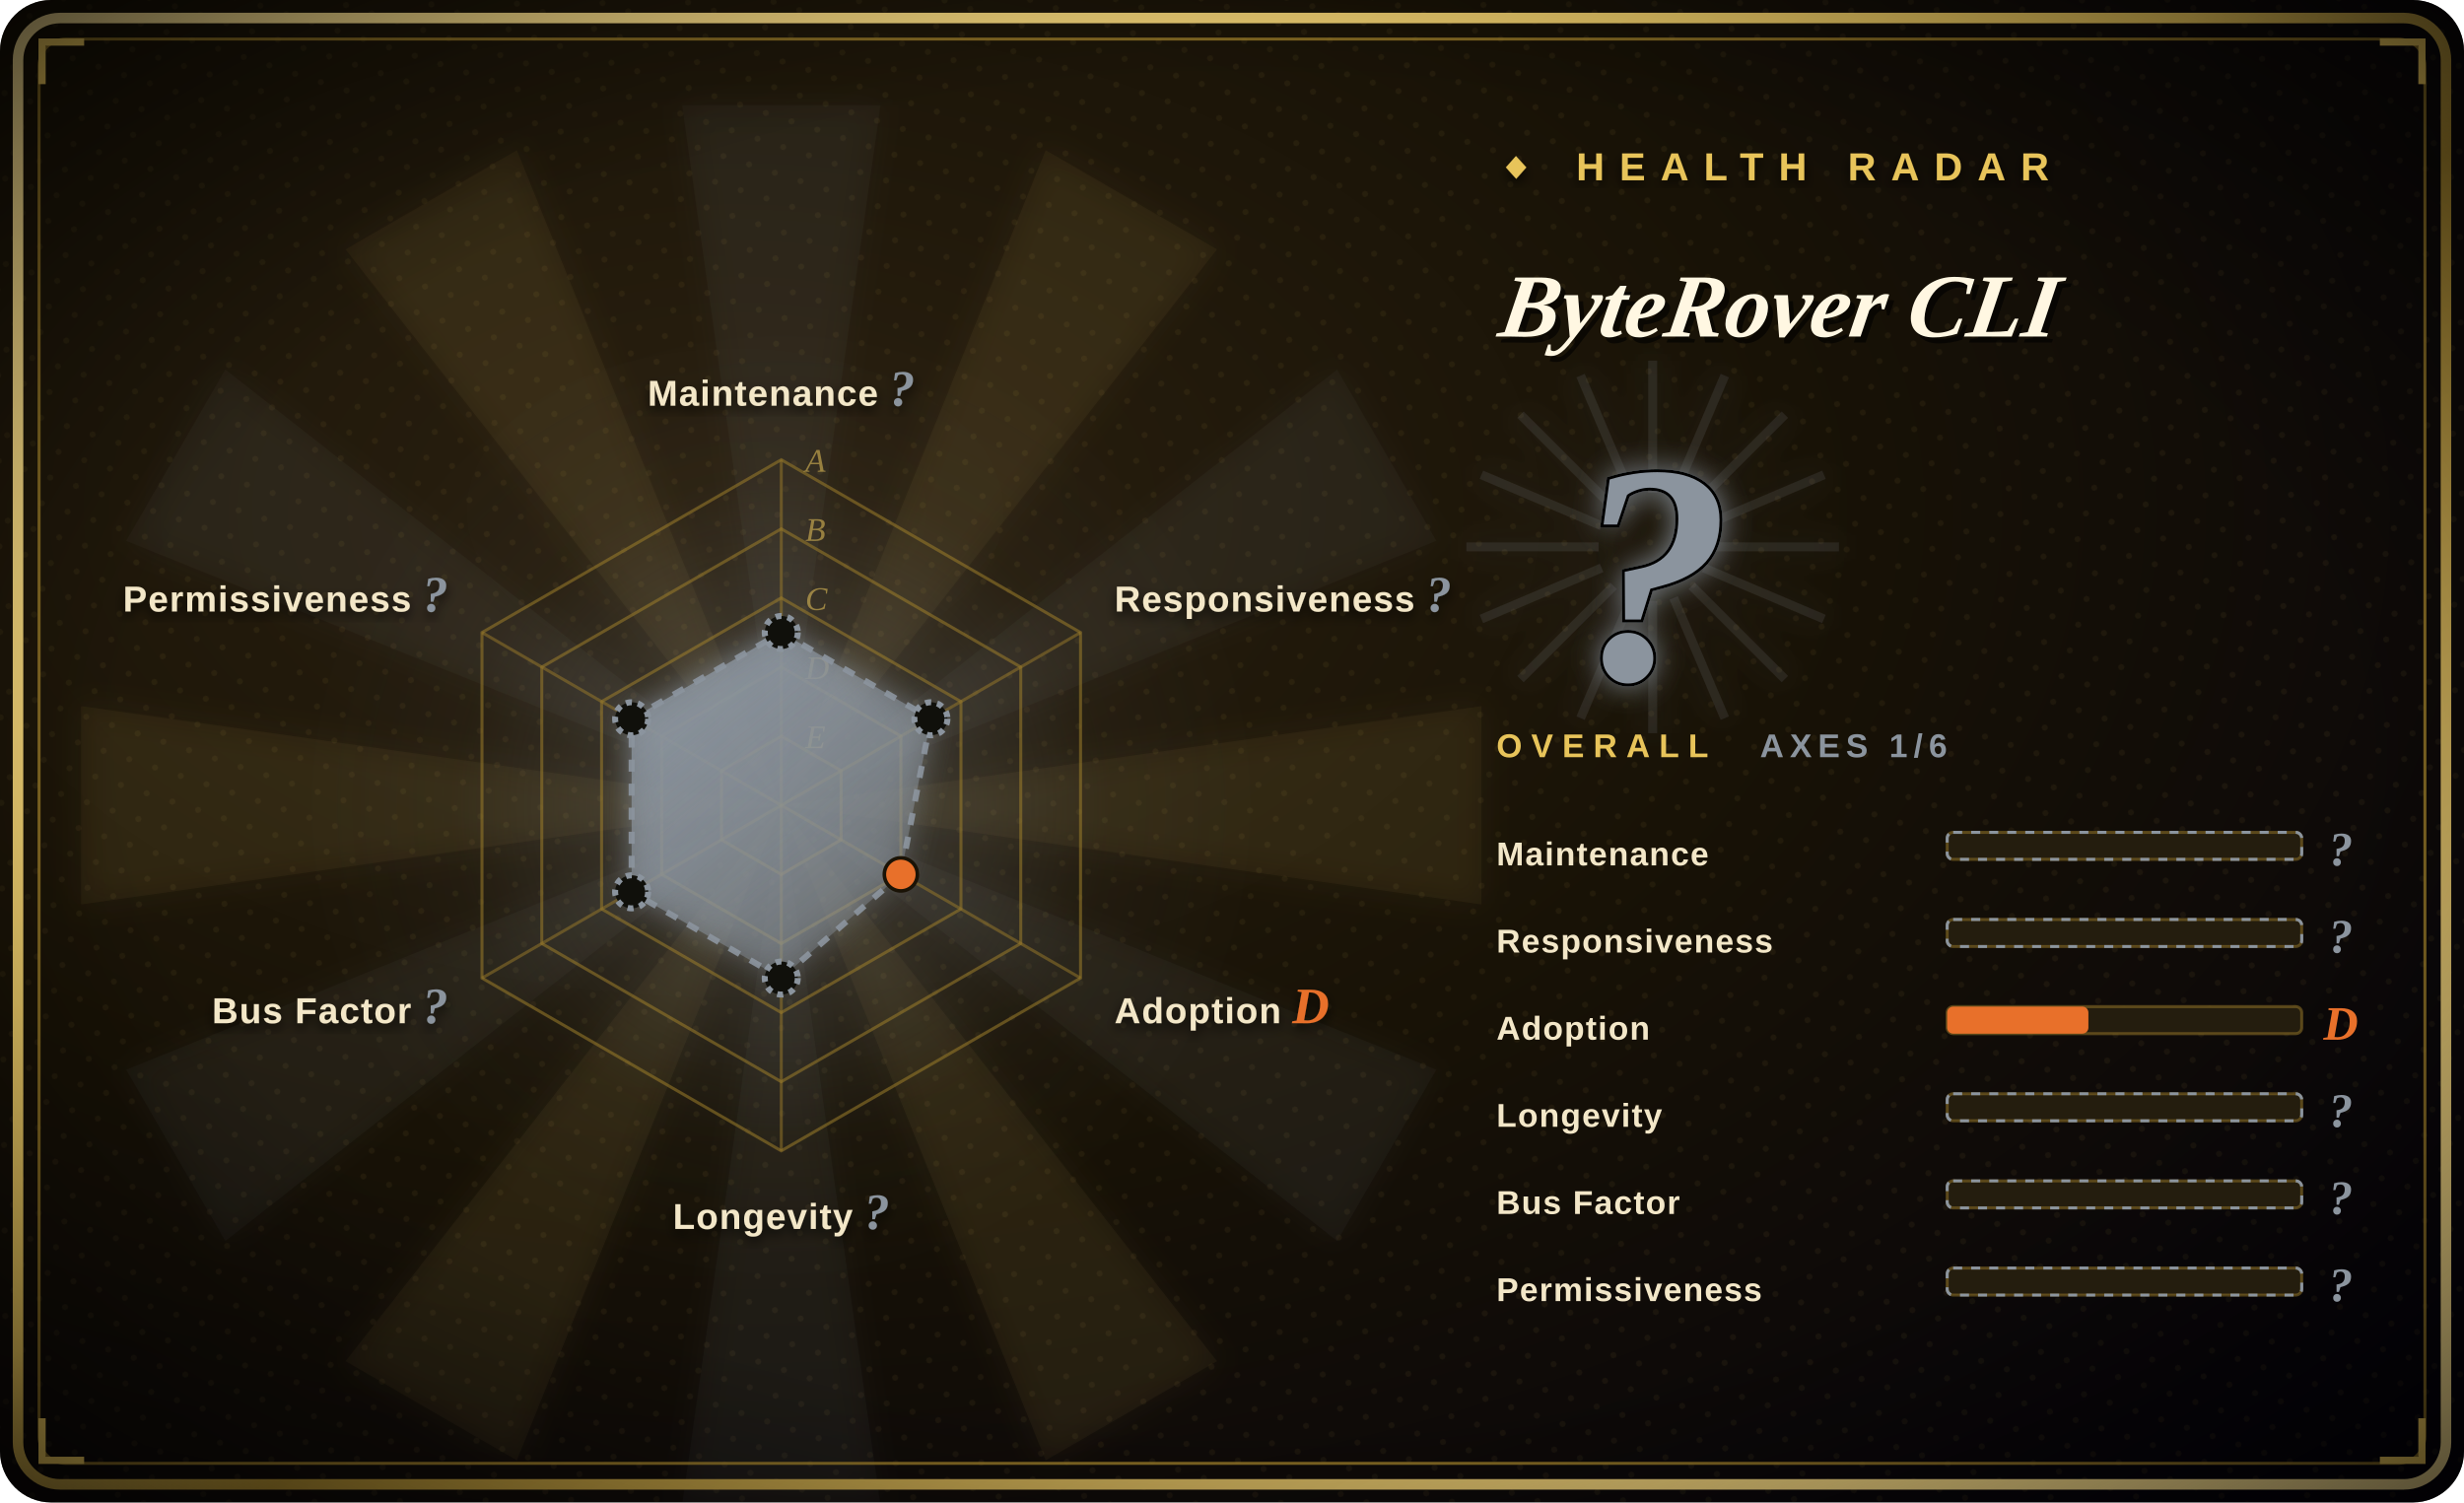
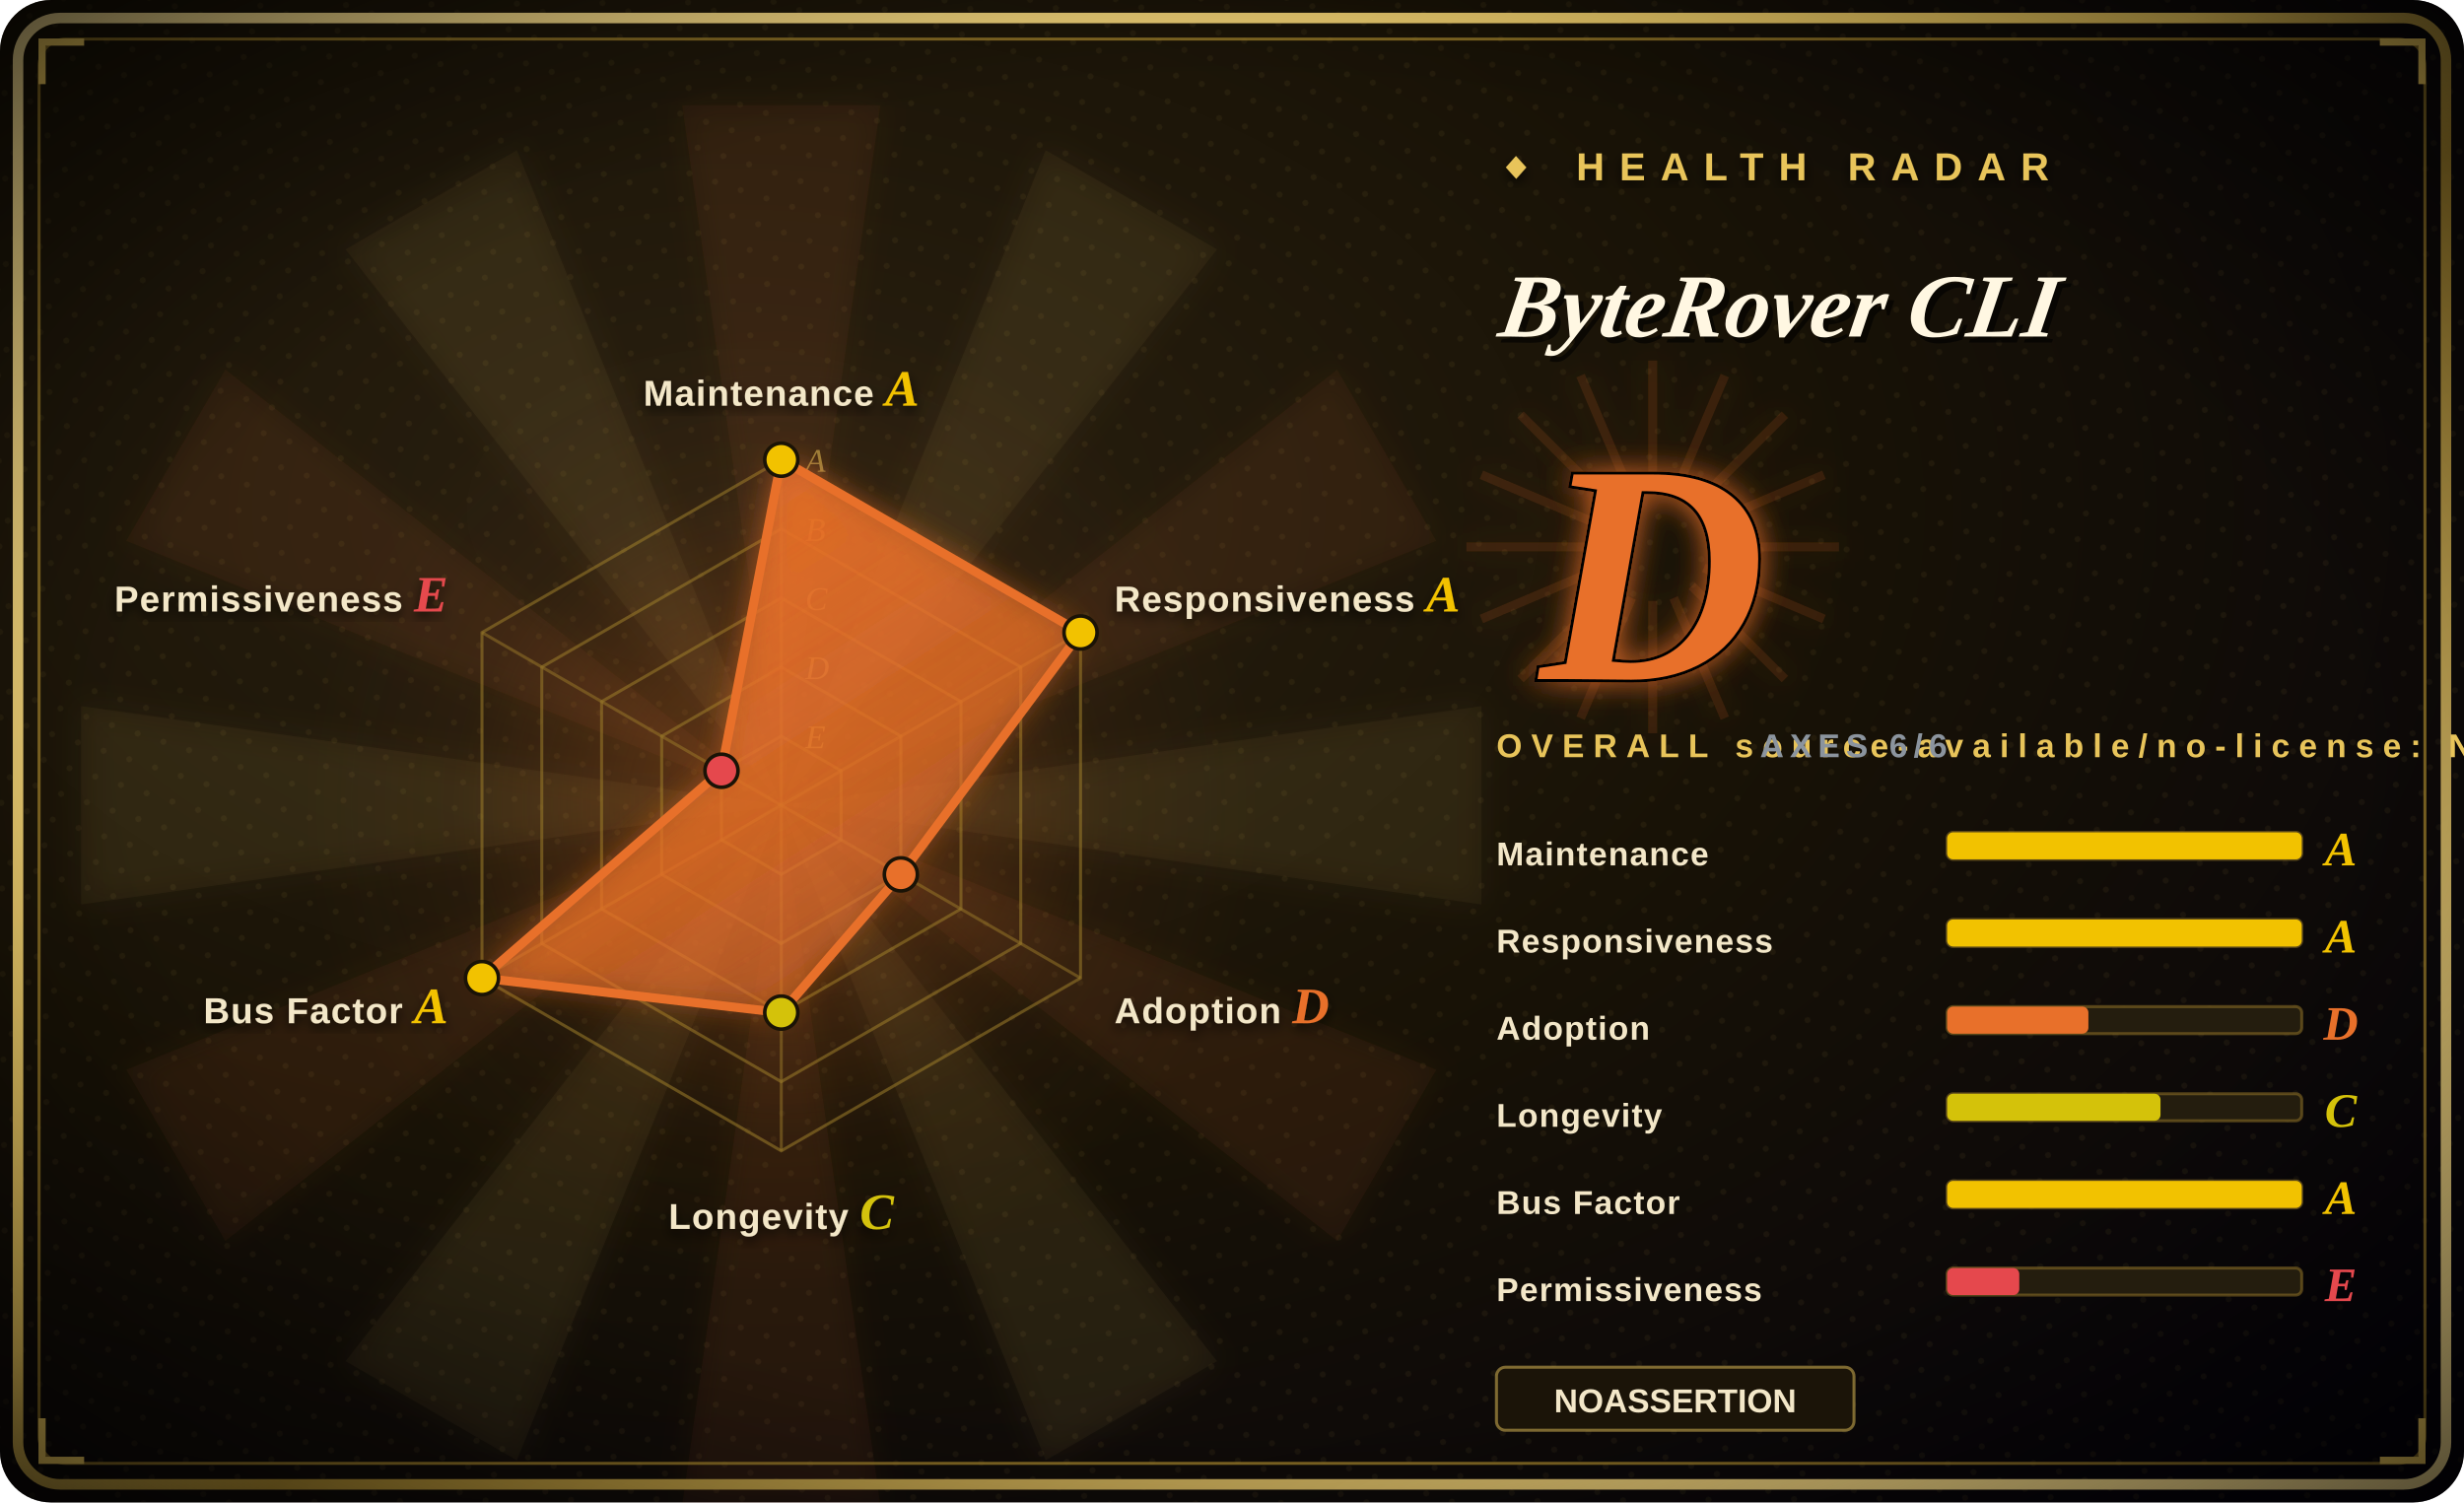
<svg xmlns="http://www.w3.org/2000/svg" width="820" height="500" viewBox="0 0 820 500">
  <defs>
    <radialGradient id="bg" cx="30%" cy="34%" r="90%">
      <stop offset="0%" stop-color="#2a2010" />
      <stop offset="48%" stop-color="#181206" />
      <stop offset="100%" stop-color="#05030a" />
    </radialGradient>
    <radialGradient id="vig" cx="50%" cy="50%" r="72%">
      <stop offset="62%" stop-color="#000000" stop-opacity="0" />
      <stop offset="100%" stop-color="#000000" stop-opacity="0.72" />
    </radialGradient>
    <linearGradient id="frame" x1="0" y1="0" x2="1" y2="1">
      <stop offset="0%" stop-color="#f6dd92" />
      <stop offset="45%" stop-color="#E8C45A" />
      <stop offset="55%" stop-color="#9c7d2a" />
      <stop offset="100%" stop-color="#f6dd92" />
    </linearGradient>
    <linearGradient id="poly" x1="0" y1="0" x2="0.7" y2="1">
-       <stop offset="0%" stop-color="#8B949E" stop-opacity="0.92" />
-       <stop offset="100%" stop-color="#8B949E" stop-opacity="0.34" />
+       <stop offset="0%" stop-color="#E8702A" stop-opacity="0.92" />
+       <stop offset="100%" stop-color="#E8702A" stop-opacity="0.34" />
    </linearGradient>
    <radialGradient id="halo" cx="50%" cy="50%" r="50%">
-       <stop offset="0%" stop-color="#8B949E" stop-opacity="0.34" />
-       <stop offset="68%" stop-color="#8B949E" stop-opacity="0.04" />
-       <stop offset="100%" stop-color="#8B949E" stop-opacity="0" />
+       <stop offset="0%" stop-color="#E8702A" stop-opacity="0.34" />
+       <stop offset="68%" stop-color="#E8702A" stop-opacity="0.04" />
+       <stop offset="100%" stop-color="#E8702A" stop-opacity="0" />
    </radialGradient>
    <filter id="glow" x="-60%" y="-60%" width="220%" height="220%">
      <feGaussianBlur stdDeviation="5" result="b" />
      <feMerge>
        <feMergeNode in="b" />
        <feMergeNode in="SourceGraphic" />
      </feMerge>
    </filter>
    <filter id="soft" x="-30%" y="-30%" width="160%" height="160%">
      <feDropShadow dx="0" dy="2" stdDeviation="2" flood-color="#000" flood-opacity="0.7" />
    </filter>
    <pattern id="halftone" width="9" height="9" patternUnits="userSpaceOnUse" patternTransform="rotate(18)">
      <circle cx="2" cy="2" r="1" fill="#E8C45A" fill-opacity="0.06" />
    </pattern>
  </defs>
  <rect width="820" height="500" rx="17" fill="url(#bg)" />
  <rect width="820" height="500" rx="17" fill="url(#halftone)" />
  <g opacity="0.5" filter="url(#glow)">
    <path d="M260,268 L493,235 L493,301 Z" fill="#E8C45A" fill-opacity="0.10" />
-     <path d="M260,268 L478,356 L445,413 Z" fill="#8B949E" fill-opacity="0.10" />
+     <path d="M260,268 L478,356 L445,413 Z" fill="#E8702A" fill-opacity="0.10" />
    <path d="M260,268 L405,453 L348,486 Z" fill="#E8C45A" fill-opacity="0.10" />
-     <path d="M260,268 L293,501 L227,501 Z" fill="#8B949E" fill-opacity="0.10" />
+     <path d="M260,268 L293,501 L227,501 Z" fill="#E8702A" fill-opacity="0.10" />
    <path d="M260,268 L172,486 L115,453 Z" fill="#E8C45A" fill-opacity="0.10" />
-     <path d="M260,268 L75,413 L42,356 Z" fill="#8B949E" fill-opacity="0.10" />
+     <path d="M260,268 L75,413 L42,356 Z" fill="#E8702A" fill-opacity="0.10" />
    <path d="M260,268 L27,301 L27,235 Z" fill="#E8C45A" fill-opacity="0.10" />
-     <path d="M260,268 L42,180 L75,123 Z" fill="#8B949E" fill-opacity="0.10" />
+     <path d="M260,268 L42,180 L75,123 Z" fill="#E8702A" fill-opacity="0.10" />
    <path d="M260,268 L115,83 L172,50 Z" fill="#E8C45A" fill-opacity="0.10" />
-     <path d="M260,268 L227,35 L293,35 Z" fill="#8B949E" fill-opacity="0.10" />
+     <path d="M260,268 L227,35 L293,35 Z" fill="#E8702A" fill-opacity="0.10" />
    <path d="M260,268 L348,50 L405,83 Z" fill="#E8C45A" fill-opacity="0.10" />
-     <path d="M260,268 L445,123 L478,180 Z" fill="#8B949E" fill-opacity="0.10" />
+     <path d="M260,268 L445,123 L478,180 Z" fill="#E8702A" fill-opacity="0.10" />
  </g>
  <circle cx="260" cy="268" r="161" fill="url(#halo)" />
  <rect x="6" y="6" width="808" height="488" rx="14" fill="none" stroke="url(#frame)" stroke-width="3.5" />
  <rect x="13" y="13" width="794" height="474" rx="9" fill="none" stroke="#9c7d2a" stroke-width="1" stroke-opacity="0.8" />
  <path d="M14,28 L14,14 L28,14" fill="none" stroke="#E8C45A" stroke-width="2.4" />
  <path d="M806,28 L806,14 L792,14" fill="none" stroke="#E8C45A" stroke-width="2.4" />
  <path d="M14,472 L14,486 L28,486" fill="none" stroke="#E8C45A" stroke-width="2.4" />
  <path d="M806,472 L806,486 L792,486" fill="none" stroke="#E8C45A" stroke-width="2.4" />
  <rect width="820" height="500" rx="17" fill="url(#vig)" />
  <polygon points="260.0,153.0 359.6,210.5 359.6,325.5 260.0,383.0 160.4,325.5 160.4,210.5" fill="none" stroke="#9c7d2a" stroke-opacity="0.55" stroke-width="1" />
  <polygon points="260.0,176.0 339.7,222.0 339.7,314.0 260.0,360.0 180.3,314.0 180.3,222.0" fill="none" stroke="#9c7d2a" stroke-opacity="0.55" stroke-width="1" />
  <polygon points="260.0,199.0 319.8,233.5 319.8,302.5 260.0,337.0 200.2,302.5 200.2,233.5" fill="none" stroke="#9c7d2a" stroke-opacity="0.55" stroke-width="1" />
  <polygon points="260.0,222.0 299.8,245.0 299.8,291.0 260.0,314.0 220.2,291.0 220.2,245.0" fill="none" stroke="#9c7d2a" stroke-opacity="0.55" stroke-width="1" />
  <polygon points="260.0,245.0 279.9,256.5 279.9,279.5 260.0,291.0 240.1,279.5 240.1,256.5" fill="none" stroke="#9c7d2a" stroke-opacity="0.55" stroke-width="1" />
  <line x1="260" y1="268" x2="260.0" y2="153.0" stroke="#9c7d2a" stroke-opacity="0.5" stroke-width="1" />
  <line x1="260" y1="268" x2="359.6" y2="210.5" stroke="#9c7d2a" stroke-opacity="0.5" stroke-width="1" />
  <line x1="260" y1="268" x2="359.6" y2="325.5" stroke="#9c7d2a" stroke-opacity="0.5" stroke-width="1" />
  <line x1="260" y1="268" x2="260.0" y2="383.0" stroke="#9c7d2a" stroke-opacity="0.5" stroke-width="1" />
  <line x1="260" y1="268" x2="160.4" y2="325.5" stroke="#9c7d2a" stroke-opacity="0.5" stroke-width="1" />
  <line x1="260" y1="268" x2="160.4" y2="210.5" stroke="#9c7d2a" stroke-opacity="0.5" stroke-width="1" />
  <text x="268" y="157.0" font-size="11" font-style="italic" fill="#E8C45A" fill-opacity="0.55" font-family="'Georgia','Times New Roman',serif">A</text>
  <text x="268" y="180.0" font-size="11" font-style="italic" fill="#E8C45A" fill-opacity="0.55" font-family="'Georgia','Times New Roman',serif">B</text>
  <text x="268" y="203.0" font-size="11" font-style="italic" fill="#E8C45A" fill-opacity="0.55" font-family="'Georgia','Times New Roman',serif">C</text>
  <text x="268" y="226.0" font-size="11" font-style="italic" fill="#E8C45A" fill-opacity="0.55" font-family="'Georgia','Times New Roman',serif">D</text>
  <text x="268" y="249.0" font-size="11" font-style="italic" fill="#E8C45A" fill-opacity="0.55" font-family="'Georgia','Times New Roman',serif">E</text>
-   <polygon points="260.0,210.5 309.8,239.2 299.8,291.0 260.0,325.5 210.2,296.8 210.2,239.2" fill="url(#poly)" filter="url(#glow)" />
-   <line x1="260.0" y1="210.5" x2="309.8" y2="239.2" stroke="#8B949E" stroke-width="2" stroke-dasharray="4 4" stroke-opacity="0.92" />
-   <line x1="309.8" y1="239.2" x2="299.8" y2="291.0" stroke="#8B949E" stroke-width="2" stroke-dasharray="4 4" stroke-opacity="0.92" />
-   <line x1="299.8" y1="291.0" x2="260.0" y2="325.5" stroke="#8B949E" stroke-width="2" stroke-dasharray="4 4" stroke-opacity="0.92" />
-   <line x1="260.0" y1="325.5" x2="210.2" y2="296.8" stroke="#8B949E" stroke-width="2" stroke-dasharray="4 4" stroke-opacity="0.92" />
-   <line x1="210.2" y1="296.8" x2="210.2" y2="239.2" stroke="#8B949E" stroke-width="2" stroke-dasharray="4 4" stroke-opacity="0.92" />
-   <line x1="210.2" y1="239.2" x2="260.0" y2="210.5" stroke="#8B949E" stroke-width="2" stroke-dasharray="4 4" stroke-opacity="0.92" />
-   <circle cx="260.0" cy="210.5" r="5.5" fill="#10100b" stroke="#8B949E" stroke-width="2" stroke-dasharray="2 2" />
-   <circle cx="309.8" cy="239.2" r="5.5" fill="#10100b" stroke="#8B949E" stroke-width="2" stroke-dasharray="2 2" />
+   <polygon points="260.0,153.0 359.6,210.5 299.8,291.0 260.0,337.0 160.4,325.5 240.1,256.5" fill="url(#poly)" filter="url(#glow)" />
+   <line x1="260.0" y1="153.0" x2="359.6" y2="210.5" stroke="#E8702A" stroke-width="3" />
+   <line x1="359.6" y1="210.5" x2="299.8" y2="291.0" stroke="#E8702A" stroke-width="3" />
+   <line x1="299.8" y1="291.0" x2="260.0" y2="337.0" stroke="#E8702A" stroke-width="3" />
+   <line x1="260.0" y1="337.0" x2="160.4" y2="325.5" stroke="#E8702A" stroke-width="3" />
+   <line x1="160.4" y1="325.5" x2="240.1" y2="256.5" stroke="#E8702A" stroke-width="3" />
+   <line x1="240.1" y1="256.5" x2="260.0" y2="153.0" stroke="#E8702A" stroke-width="3" />
+   <circle cx="260.0" cy="153.0" r="5.5" fill="#F2C200" stroke="#1a1306" stroke-width="1.2" />
+   <circle cx="359.6" cy="210.5" r="5.5" fill="#F2C200" stroke="#1a1306" stroke-width="1.2" />
  <circle cx="299.8" cy="291.0" r="5.5" fill="#E8702A" stroke="#1a1306" stroke-width="1.2" />
-   <circle cx="260.0" cy="325.5" r="5.5" fill="#10100b" stroke="#8B949E" stroke-width="2" stroke-dasharray="2 2" />
-   <circle cx="210.2" cy="296.8" r="5.5" fill="#10100b" stroke="#8B949E" stroke-width="2" stroke-dasharray="2 2" />
-   <circle cx="210.2" cy="239.2" r="5.5" fill="#10100b" stroke="#8B949E" stroke-width="2" stroke-dasharray="2 2" />
-   <text x="260.0" y="135.0" font-size="12" font-weight="900" fill="#f3e7c8" text-anchor="middle" font-family="'Arial Black','Helvetica Neue',Arial,sans-serif" letter-spacing="0.4" filter="url(#soft)">Maintenance <tspan fill="#8B949E" font-family="'Georgia','Times New Roman',serif" font-style="italic" font-size="17">?</tspan>
+   <circle cx="260.0" cy="337.0" r="5.5" fill="#D4C20A" stroke="#1a1306" stroke-width="1.2" />
+   <circle cx="160.4" cy="325.5" r="5.5" fill="#F2C200" stroke="#1a1306" stroke-width="1.2" />
+   <circle cx="240.1" cy="256.5" r="5.5" fill="#E5484D" stroke="#1a1306" stroke-width="1.2" />
+   <text x="260.0" y="135.0" font-size="12" font-weight="900" fill="#f3e7c8" text-anchor="middle" font-family="'Arial Black','Helvetica Neue',Arial,sans-serif" letter-spacing="0.4" filter="url(#soft)">Maintenance <tspan fill="#F2C200" font-family="'Georgia','Times New Roman',serif" font-style="italic" font-size="17">A</tspan>
  </text>
-   <text x="370.9" y="203.5" font-size="12" font-weight="900" fill="#f3e7c8" text-anchor="start" font-family="'Arial Black','Helvetica Neue',Arial,sans-serif" letter-spacing="0.4" filter="url(#soft)">Responsiveness <tspan fill="#8B949E" font-family="'Georgia','Times New Roman',serif" font-style="italic" font-size="17">?</tspan>
+   <text x="370.9" y="203.5" font-size="12" font-weight="900" fill="#f3e7c8" text-anchor="start" font-family="'Arial Black','Helvetica Neue',Arial,sans-serif" letter-spacing="0.4" filter="url(#soft)">Responsiveness <tspan fill="#F2C200" font-family="'Georgia','Times New Roman',serif" font-style="italic" font-size="17">A</tspan>
  </text>
  <text x="370.9" y="340.5" font-size="12" font-weight="900" fill="#f3e7c8" text-anchor="start" font-family="'Arial Black','Helvetica Neue',Arial,sans-serif" letter-spacing="0.4" filter="url(#soft)">Adoption <tspan fill="#E8702A" font-family="'Georgia','Times New Roman',serif" font-style="italic" font-size="17">D</tspan>
  </text>
-   <text x="260.0" y="409.0" font-size="12" font-weight="900" fill="#f3e7c8" text-anchor="middle" font-family="'Arial Black','Helvetica Neue',Arial,sans-serif" letter-spacing="0.4" filter="url(#soft)">Longevity <tspan fill="#8B949E" font-family="'Georgia','Times New Roman',serif" font-style="italic" font-size="17">?</tspan>
+   <text x="260.0" y="409.0" font-size="12" font-weight="900" fill="#f3e7c8" text-anchor="middle" font-family="'Arial Black','Helvetica Neue',Arial,sans-serif" letter-spacing="0.4" filter="url(#soft)">Longevity <tspan fill="#D4C20A" font-family="'Georgia','Times New Roman',serif" font-style="italic" font-size="17">C</tspan>
  </text>
-   <text x="149.1" y="340.5" font-size="12" font-weight="900" fill="#f3e7c8" text-anchor="end" font-family="'Arial Black','Helvetica Neue',Arial,sans-serif" letter-spacing="0.4" filter="url(#soft)">Bus Factor <tspan fill="#8B949E" font-family="'Georgia','Times New Roman',serif" font-style="italic" font-size="17">?</tspan>
+   <text x="149.1" y="340.5" font-size="12" font-weight="900" fill="#f3e7c8" text-anchor="end" font-family="'Arial Black','Helvetica Neue',Arial,sans-serif" letter-spacing="0.4" filter="url(#soft)">Bus Factor <tspan fill="#F2C200" font-family="'Georgia','Times New Roman',serif" font-style="italic" font-size="17">A</tspan>
  </text>
-   <text x="149.1" y="203.5" font-size="12" font-weight="900" fill="#f3e7c8" text-anchor="end" font-family="'Arial Black','Helvetica Neue',Arial,sans-serif" letter-spacing="0.4" filter="url(#soft)">Permissiveness <tspan fill="#8B949E" font-family="'Georgia','Times New Roman',serif" font-style="italic" font-size="17">?</tspan>
+   <text x="149.1" y="203.5" font-size="12" font-weight="900" fill="#f3e7c8" text-anchor="end" font-family="'Arial Black','Helvetica Neue',Arial,sans-serif" letter-spacing="0.4" filter="url(#soft)">Permissiveness <tspan fill="#E5484D" font-family="'Georgia','Times New Roman',serif" font-style="italic" font-size="17">E</tspan>
  </text>
  <text x="498" y="60" font-size="13" letter-spacing="5" fill="#E8C45A" font-weight="900" font-family="'Arial Black','Helvetica Neue',Arial,sans-serif" filter="url(#soft)">◆ HEALTH RADAR</text>
  <g transform="translate(498,112) skewX(-9)">
    <text x="2" y="2" font-size="30" font-weight="900" font-style="italic" fill="#000" fill-opacity="0.6" font-family="'Georgia','Times New Roman',serif">ByteRover CLI</text>
    <text x="0" y="0" font-size="30" font-weight="900" font-style="italic" fill="#fff7e2" font-family="'Georgia','Times New Roman',serif">ByteRover CLI</text>
  </g>
  <line x1="498" y1="124" x2="648" y2="124" stroke="url(#frame)" stroke-width="2" />
  <g opacity="0.85" filter="url(#glow)">
-     <line x1="568" y1="182" x2="612" y2="182" stroke="#8B949E" stroke-opacity="0.16" stroke-width="3" />
-     <line x1="567" y1="189" x2="607" y2="206" stroke="#8B949E" stroke-opacity="0.16" stroke-width="3" />
-     <line x1="563" y1="195" x2="594" y2="226" stroke="#8B949E" stroke-opacity="0.16" stroke-width="3" />
-     <line x1="557" y1="199" x2="574" y2="239" stroke="#8B949E" stroke-opacity="0.16" stroke-width="3" />
-     <line x1="550" y1="200" x2="550" y2="244" stroke="#8B949E" stroke-opacity="0.16" stroke-width="3" />
-     <line x1="543" y1="199" x2="526" y2="239" stroke="#8B949E" stroke-opacity="0.16" stroke-width="3" />
-     <line x1="537" y1="195" x2="506" y2="226" stroke="#8B949E" stroke-opacity="0.16" stroke-width="3" />
-     <line x1="533" y1="189" x2="493" y2="206" stroke="#8B949E" stroke-opacity="0.16" stroke-width="3" />
-     <line x1="532" y1="182" x2="488" y2="182" stroke="#8B949E" stroke-opacity="0.16" stroke-width="3" />
-     <line x1="533" y1="175" x2="493" y2="158" stroke="#8B949E" stroke-opacity="0.16" stroke-width="3" />
-     <line x1="537" y1="169" x2="506" y2="138" stroke="#8B949E" stroke-opacity="0.16" stroke-width="3" />
-     <line x1="543" y1="165" x2="526" y2="125" stroke="#8B949E" stroke-opacity="0.16" stroke-width="3" />
-     <line x1="550" y1="164" x2="550" y2="120" stroke="#8B949E" stroke-opacity="0.16" stroke-width="3" />
-     <line x1="557" y1="165" x2="574" y2="125" stroke="#8B949E" stroke-opacity="0.16" stroke-width="3" />
-     <line x1="563" y1="169" x2="594" y2="138" stroke="#8B949E" stroke-opacity="0.16" stroke-width="3" />
-     <line x1="567" y1="175" x2="607" y2="158" stroke="#8B949E" stroke-opacity="0.16" stroke-width="3" />
+     <line x1="568" y1="182" x2="612" y2="182" stroke="#E8702A" stroke-opacity="0.16" stroke-width="3" />
+     <line x1="567" y1="189" x2="607" y2="206" stroke="#E8702A" stroke-opacity="0.16" stroke-width="3" />
+     <line x1="563" y1="195" x2="594" y2="226" stroke="#E8702A" stroke-opacity="0.16" stroke-width="3" />
+     <line x1="557" y1="199" x2="574" y2="239" stroke="#E8702A" stroke-opacity="0.16" stroke-width="3" />
+     <line x1="550" y1="200" x2="550" y2="244" stroke="#E8702A" stroke-opacity="0.16" stroke-width="3" />
+     <line x1="543" y1="199" x2="526" y2="239" stroke="#E8702A" stroke-opacity="0.16" stroke-width="3" />
+     <line x1="537" y1="195" x2="506" y2="226" stroke="#E8702A" stroke-opacity="0.16" stroke-width="3" />
+     <line x1="533" y1="189" x2="493" y2="206" stroke="#E8702A" stroke-opacity="0.16" stroke-width="3" />
+     <line x1="532" y1="182" x2="488" y2="182" stroke="#E8702A" stroke-opacity="0.16" stroke-width="3" />
+     <line x1="533" y1="175" x2="493" y2="158" stroke="#E8702A" stroke-opacity="0.16" stroke-width="3" />
+     <line x1="537" y1="169" x2="506" y2="138" stroke="#E8702A" stroke-opacity="0.16" stroke-width="3" />
+     <line x1="543" y1="165" x2="526" y2="125" stroke="#E8702A" stroke-opacity="0.16" stroke-width="3" />
+     <line x1="550" y1="164" x2="550" y2="120" stroke="#E8702A" stroke-opacity="0.16" stroke-width="3" />
+     <line x1="557" y1="165" x2="574" y2="125" stroke="#E8702A" stroke-opacity="0.16" stroke-width="3" />
+     <line x1="563" y1="169" x2="594" y2="138" stroke="#E8702A" stroke-opacity="0.16" stroke-width="3" />
+     <line x1="567" y1="175" x2="607" y2="158" stroke="#E8702A" stroke-opacity="0.16" stroke-width="3" />
  </g>
-   <text x="550" y="226" font-size="104" font-weight="900" font-style="italic" text-anchor="middle" fill="#8B949E" stroke="#000" stroke-width="2" paint-order="stroke" font-family="'Georgia','Times New Roman',serif" filter="url(#glow)">?</text>
-   <text x="498" y="252" font-size="11" letter-spacing="3" fill="#E8C45A" font-family="'Arial Black','Helvetica Neue',Arial,sans-serif" font-weight="900">OVERALL</text>
-   <text x="648" y="252" font-size="11" letter-spacing="2" fill="#8B949E" font-family="'Arial Black','Helvetica Neue',Arial,sans-serif" font-weight="900" text-anchor="end">AXES 1/6</text>
+   <text x="550" y="226" font-size="104" font-weight="900" font-style="italic" text-anchor="middle" fill="#E8702A" stroke="#000" stroke-width="2" paint-order="stroke" font-family="'Georgia','Times New Roman',serif" filter="url(#glow)">D</text>
+   <text x="498" y="252" font-size="11" letter-spacing="3" fill="#E8C45A" font-family="'Arial Black','Helvetica Neue',Arial,sans-serif" font-weight="900">OVERALL   source-available/no-license: NOASSERTION</text>
+   <text x="648" y="252" font-size="11" letter-spacing="2" fill="#8B949E" font-family="'Arial Black','Helvetica Neue',Arial,sans-serif" font-weight="900" text-anchor="end">AXES 6/6</text>
  <text x="498" y="288" font-size="11" font-weight="900" fill="#f3e7c8" font-family="'Arial Black','Helvetica Neue',Arial,sans-serif" letter-spacing="0.4">Maintenance</text>
  <rect x="648" y="277" width="118" height="9" rx="2" fill="#241d0e" stroke="#9c7d2a" stroke-opacity="0.5" />
-   <rect x="648" y="277" width="118" height="9" rx="2" fill="none" stroke="#8B949E" stroke-dasharray="3 3" />
-   <text x="779" y="288" font-size="16" font-weight="900" font-style="italic" fill="#8B949E" font-family="'Georgia','Times New Roman',serif" text-anchor="middle">?</text>
+   <rect x="648" y="277" width="118" height="9" rx="2" fill="#F2C200" />
+   <text x="779" y="288" font-size="16" font-weight="900" font-style="italic" fill="#F2C200" font-family="'Georgia','Times New Roman',serif" text-anchor="middle">A</text>
  <text x="498" y="317" font-size="11" font-weight="900" fill="#f3e7c8" font-family="'Arial Black','Helvetica Neue',Arial,sans-serif" letter-spacing="0.4">Responsiveness</text>
  <rect x="648" y="306" width="118" height="9" rx="2" fill="#241d0e" stroke="#9c7d2a" stroke-opacity="0.5" />
-   <rect x="648" y="306" width="118" height="9" rx="2" fill="none" stroke="#8B949E" stroke-dasharray="3 3" />
-   <text x="779" y="317" font-size="16" font-weight="900" font-style="italic" fill="#8B949E" font-family="'Georgia','Times New Roman',serif" text-anchor="middle">?</text>
+   <rect x="648" y="306" width="118" height="9" rx="2" fill="#F2C200" />
+   <text x="779" y="317" font-size="16" font-weight="900" font-style="italic" fill="#F2C200" font-family="'Georgia','Times New Roman',serif" text-anchor="middle">A</text>
  <text x="498" y="346" font-size="11" font-weight="900" fill="#f3e7c8" font-family="'Arial Black','Helvetica Neue',Arial,sans-serif" letter-spacing="0.4">Adoption</text>
  <rect x="648" y="335" width="118" height="9" rx="2" fill="#241d0e" stroke="#9c7d2a" stroke-opacity="0.5" />
  <rect x="648" y="335" width="47" height="9" rx="2" fill="#E8702A" />
  <text x="779" y="346" font-size="16" font-weight="900" font-style="italic" fill="#E8702A" font-family="'Georgia','Times New Roman',serif" text-anchor="middle">D</text>
  <text x="498" y="375" font-size="11" font-weight="900" fill="#f3e7c8" font-family="'Arial Black','Helvetica Neue',Arial,sans-serif" letter-spacing="0.4">Longevity</text>
  <rect x="648" y="364" width="118" height="9" rx="2" fill="#241d0e" stroke="#9c7d2a" stroke-opacity="0.5" />
-   <rect x="648" y="364" width="118" height="9" rx="2" fill="none" stroke="#8B949E" stroke-dasharray="3 3" />
-   <text x="779" y="375" font-size="16" font-weight="900" font-style="italic" fill="#8B949E" font-family="'Georgia','Times New Roman',serif" text-anchor="middle">?</text>
+   <rect x="648" y="364" width="71" height="9" rx="2" fill="#D4C20A" />
+   <text x="779" y="375" font-size="16" font-weight="900" font-style="italic" fill="#D4C20A" font-family="'Georgia','Times New Roman',serif" text-anchor="middle">C</text>
  <text x="498" y="404" font-size="11" font-weight="900" fill="#f3e7c8" font-family="'Arial Black','Helvetica Neue',Arial,sans-serif" letter-spacing="0.4">Bus Factor</text>
  <rect x="648" y="393" width="118" height="9" rx="2" fill="#241d0e" stroke="#9c7d2a" stroke-opacity="0.5" />
-   <rect x="648" y="393" width="118" height="9" rx="2" fill="none" stroke="#8B949E" stroke-dasharray="3 3" />
-   <text x="779" y="404" font-size="16" font-weight="900" font-style="italic" fill="#8B949E" font-family="'Georgia','Times New Roman',serif" text-anchor="middle">?</text>
+   <rect x="648" y="393" width="118" height="9" rx="2" fill="#F2C200" />
+   <text x="779" y="404" font-size="16" font-weight="900" font-style="italic" fill="#F2C200" font-family="'Georgia','Times New Roman',serif" text-anchor="middle">A</text>
  <text x="498" y="433" font-size="11" font-weight="900" fill="#f3e7c8" font-family="'Arial Black','Helvetica Neue',Arial,sans-serif" letter-spacing="0.4">Permissiveness</text>
  <rect x="648" y="422" width="118" height="9" rx="2" fill="#241d0e" stroke="#9c7d2a" stroke-opacity="0.5" />
-   <rect x="648" y="422" width="118" height="9" rx="2" fill="none" stroke="#8B949E" stroke-dasharray="3 3" />
-   <text x="779" y="433" font-size="16" font-weight="900" font-style="italic" fill="#8B949E" font-family="'Georgia','Times New Roman',serif" text-anchor="middle">?</text>
+   <rect x="648" y="422" width="24" height="9" rx="2" fill="#E5484D" />
+   <text x="779" y="433" font-size="16" font-weight="900" font-style="italic" fill="#E5484D" font-family="'Georgia','Times New Roman',serif" text-anchor="middle">E</text>
+   <rect x="498" y="455" width="119" height="21" rx="3" fill="#1b1408" stroke="#E8C45A" stroke-opacity="0.5" />
+   <text x="557.5" y="470" font-size="11" font-weight="700" fill="#f3e7c8" text-anchor="middle" font-family="'Arial Black','Helvetica Neue',Arial,sans-serif">NOASSERTION</text>
</svg>
